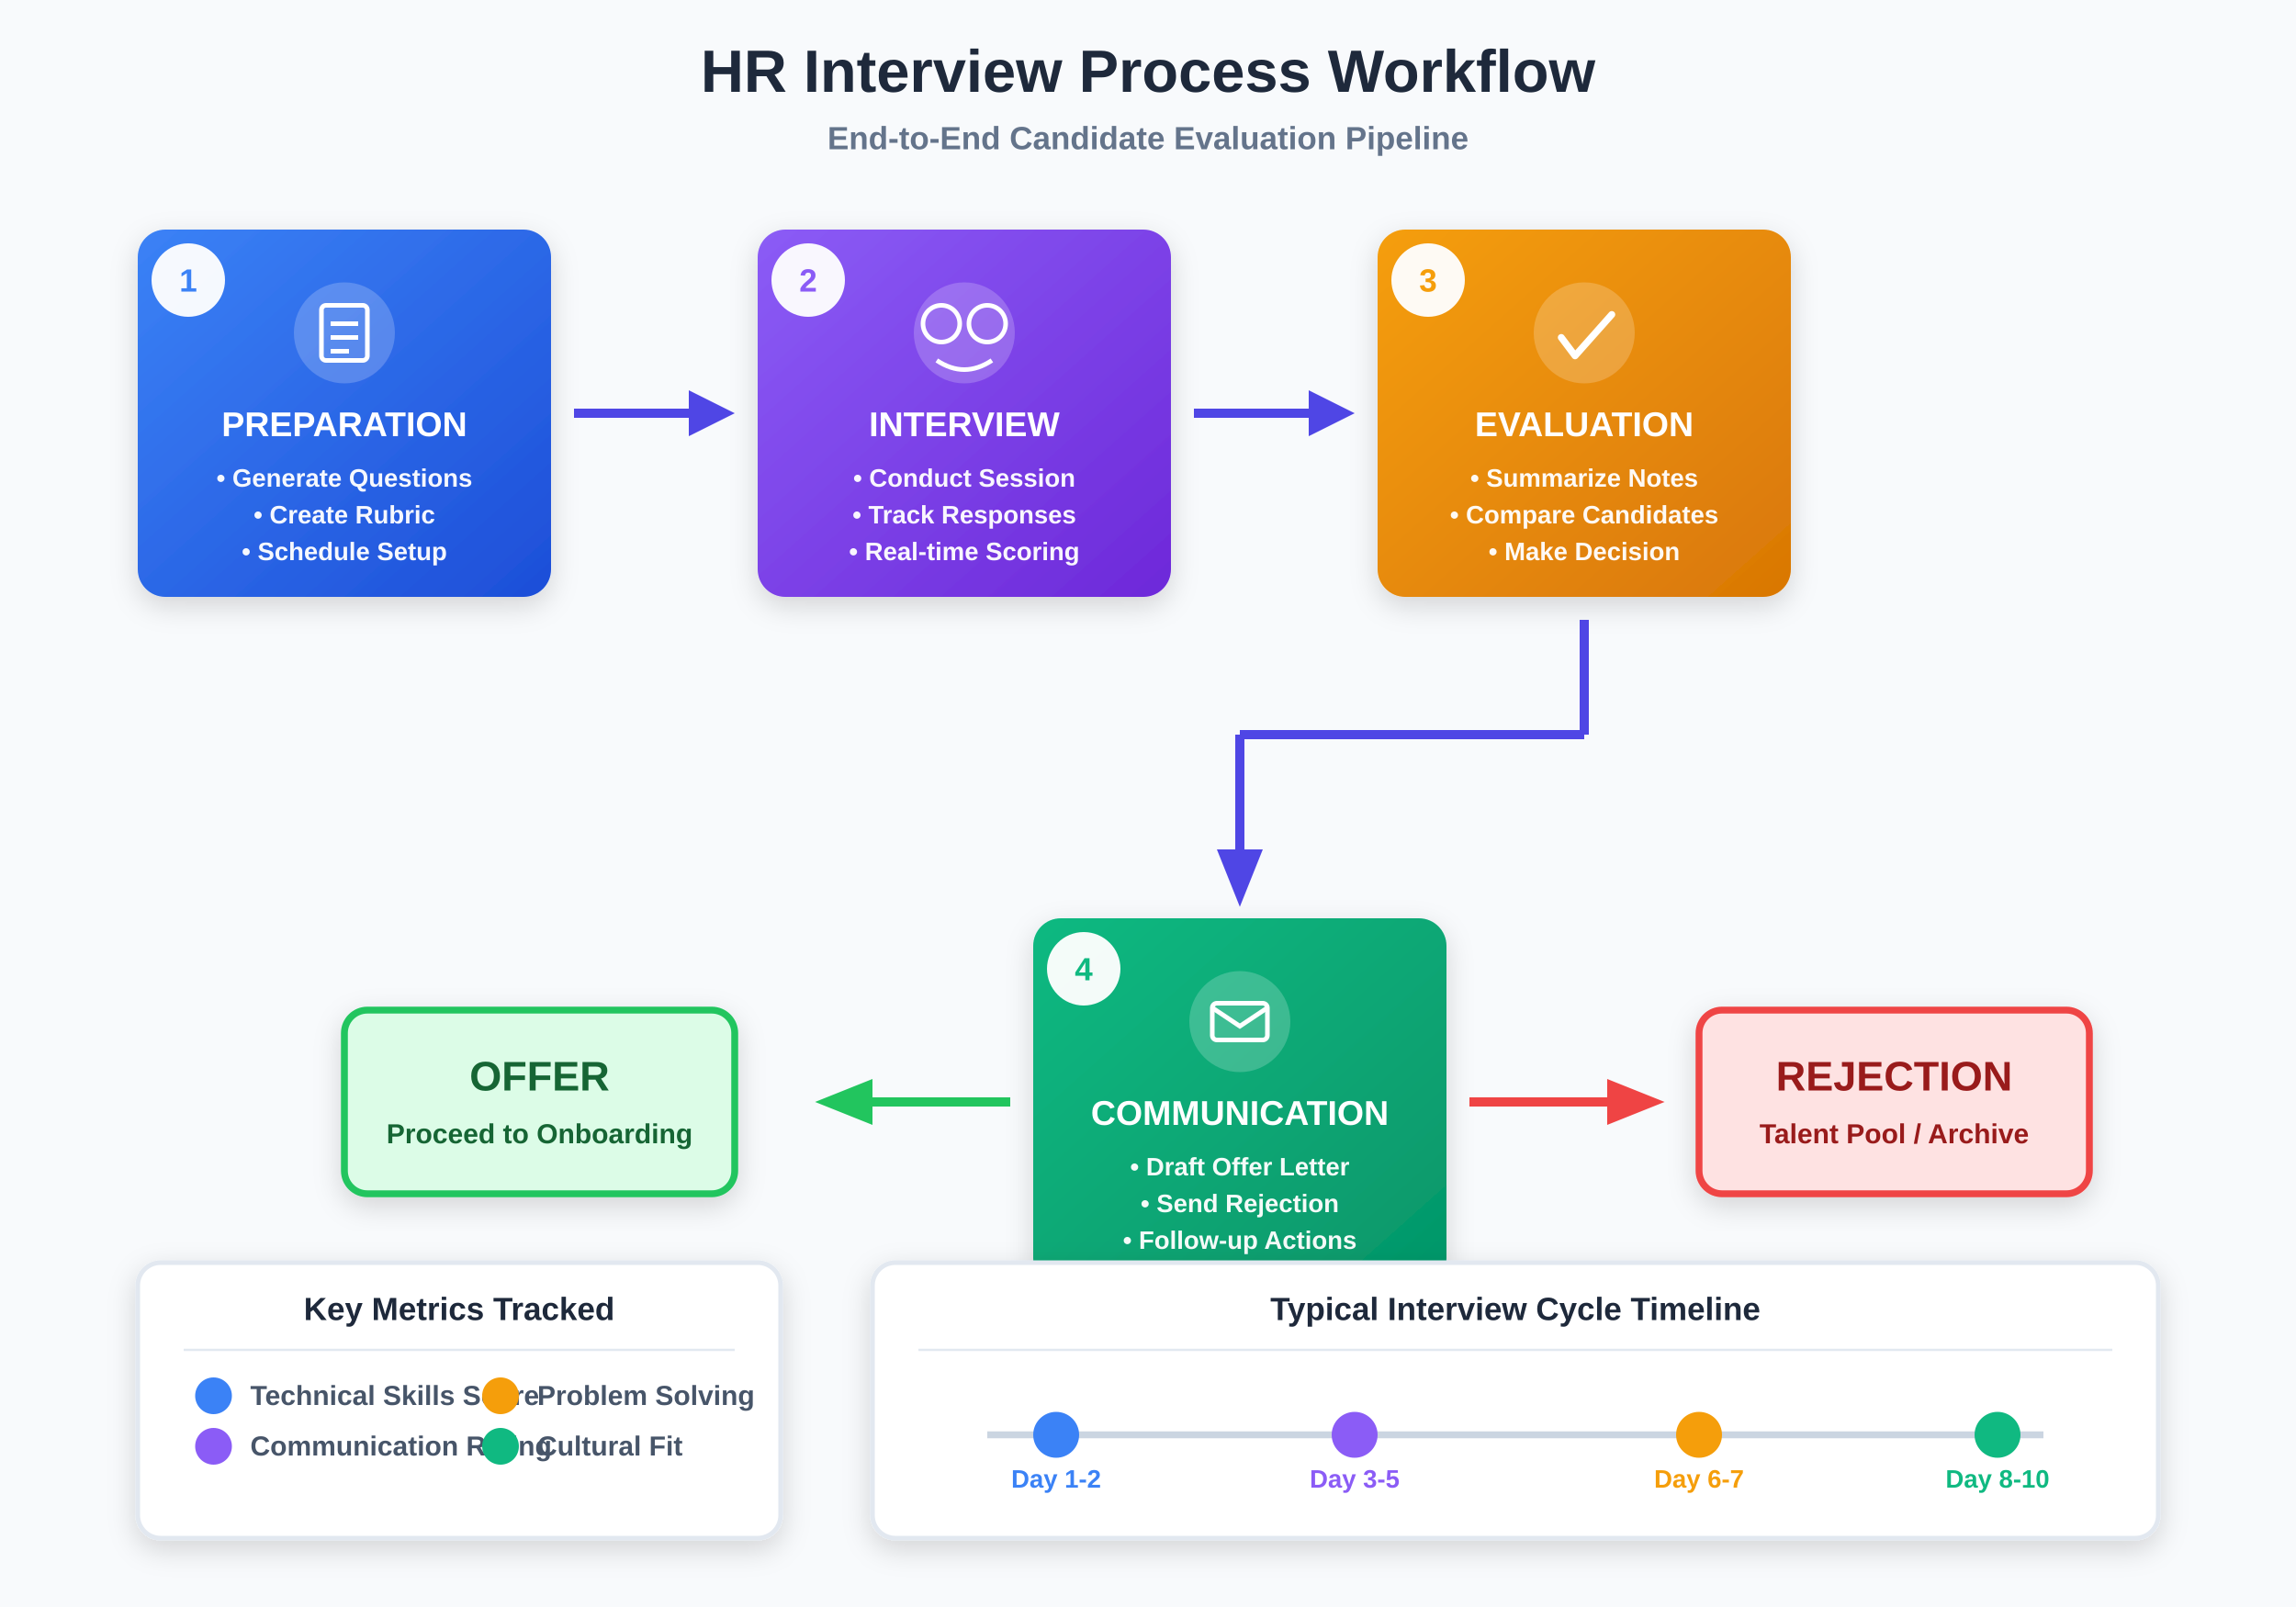
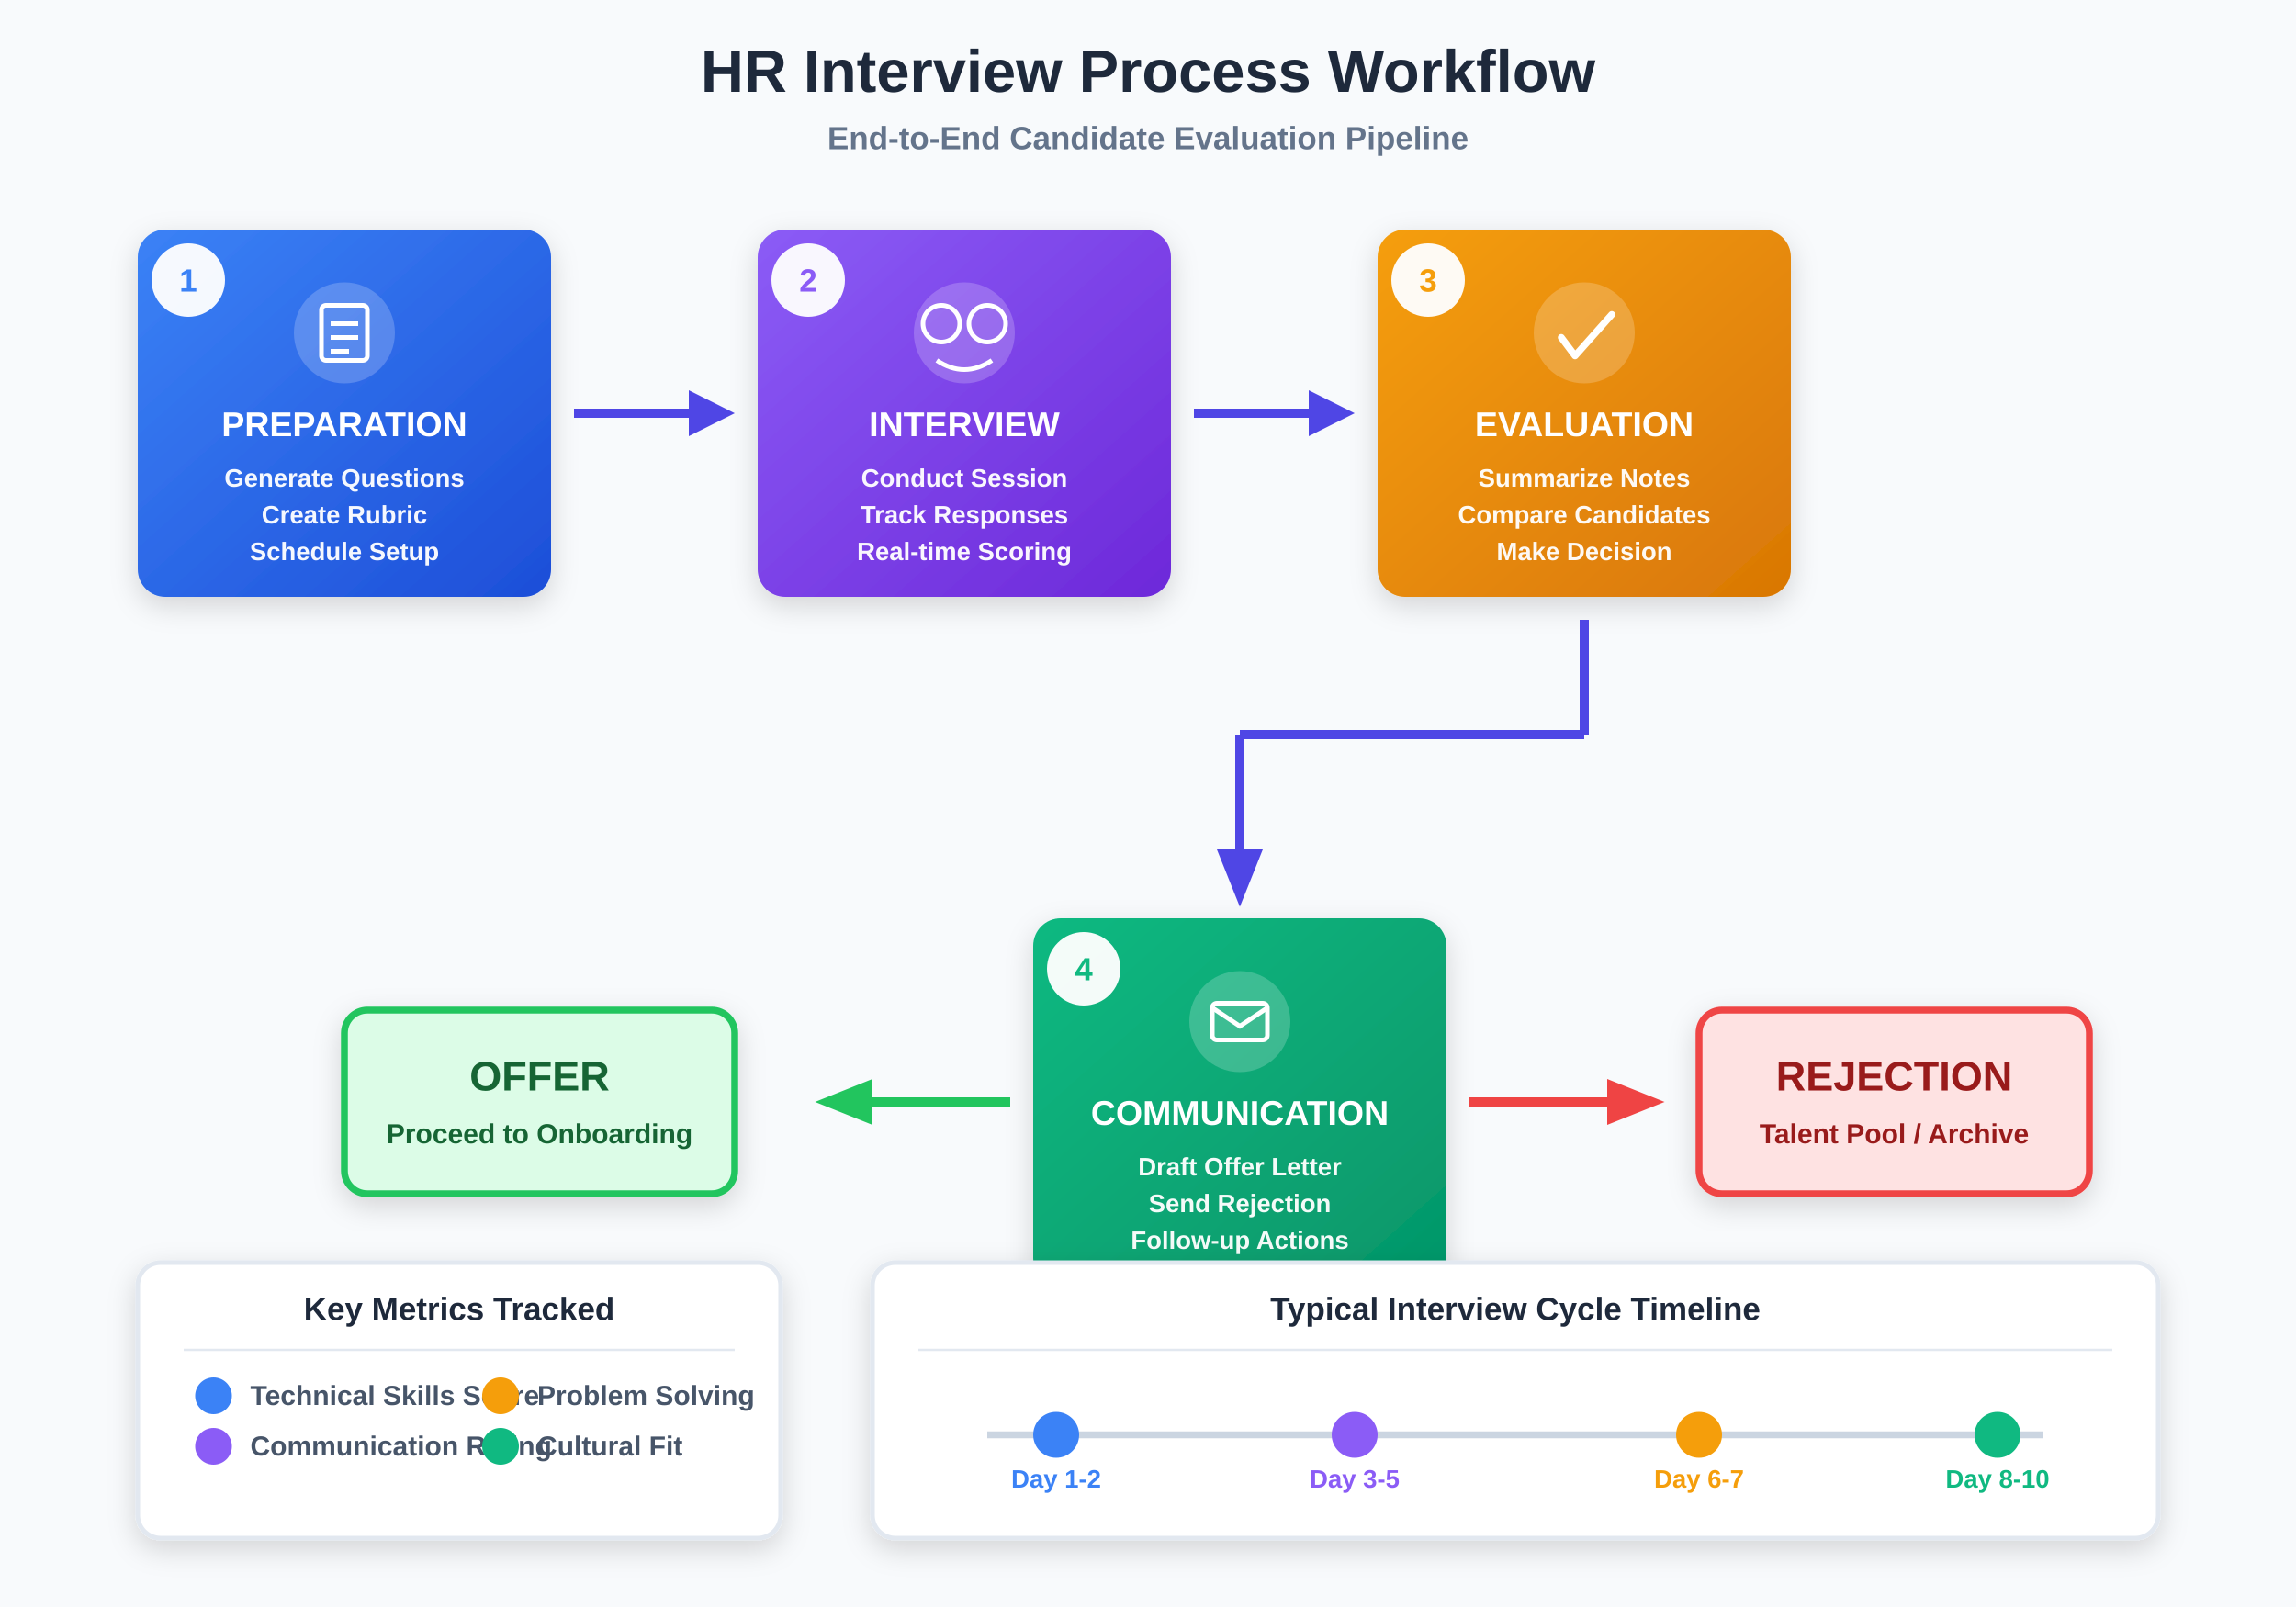
<svg xmlns="http://www.w3.org/2000/svg" viewBox="0 0 1000 700">
  <defs>
    <linearGradient id="prepGradient" x1="0%" y1="0%" x2="100%" y2="100%">
      <stop offset="0%" style="stop-color:#3B82F6;stop-opacity:1" />
      <stop offset="100%" style="stop-color:#1D4ED8;stop-opacity:1" />
    </linearGradient>
    <linearGradient id="interviewGradient" x1="0%" y1="0%" x2="100%" y2="100%">
      <stop offset="0%" style="stop-color:#8B5CF6;stop-opacity:1" />
      <stop offset="100%" style="stop-color:#6D28D9;stop-opacity:1" />
    </linearGradient>
    <linearGradient id="evalGradient" x1="0%" y1="0%" x2="100%" y2="100%">
      <stop offset="0%" style="stop-color:#F59E0B;stop-opacity:1" />
      <stop offset="100%" style="stop-color:#D97706;stop-opacity:1" />
    </linearGradient>
    <linearGradient id="commGradient" x1="0%" y1="0%" x2="100%" y2="100%">
      <stop offset="0%" style="stop-color:#10B981;stop-opacity:1" />
      <stop offset="100%" style="stop-color:#059669;stop-opacity:1" />
    </linearGradient>
    <filter id="shadow" x="-20%" y="-20%" width="140%" height="140%">
      <feDropShadow dx="0" dy="4" stdDeviation="6" flood-color="#000" flood-opacity="0.15" />
    </filter>
  </defs>
  <rect width="1000" height="700" fill="#F8FAFC" />
  <text x="500" y="40" text-anchor="middle" font-family="Arial, sans-serif" font-size="26" font-weight="bold" fill="#1E293B">
    HR Interview Process Workflow
  </text>
  <text x="500" y="65" text-anchor="middle" font-family="Arial, sans-serif" font-size="14" font-weight="bold" fill="#64748B">
    End-to-End Candidate Evaluation Pipeline
  </text>
  <g transform="translate(60, 100)">
    <rect x="0" y="0" width="180" height="160" rx="12" fill="url(#prepGradient)" filter="url(#shadow)" />
    <circle cx="22" cy="22" r="16" fill="#FFF" opacity="0.95" />
    <text x="22" y="27" text-anchor="middle" font-family="Arial, sans-serif" font-size="14" font-weight="bold" fill="#3B82F6">1</text>
    <g transform="translate(90, 45)">
      <circle cx="0" cy="0" r="22" fill="#FFF" opacity="0.2" />
      <rect x="-10" y="-12" width="20" height="24" rx="2" fill="none" stroke="#FFF" stroke-width="2" />
      <line x1="-6" y1="-4" x2="6" y2="-4" stroke="#FFF" stroke-width="2" />
      <line x1="-6" y1="2" x2="6" y2="2" stroke="#FFF" stroke-width="2" />
      <line x1="-6" y1="8" x2="2" y2="8" stroke="#FFF" stroke-width="2" />
    </g>
    <text x="90" y="90" text-anchor="middle" font-family="Arial, sans-serif" font-size="15" font-weight="bold" fill="#FFF">PREPARATION</text>
-     <text x="90" y="112" text-anchor="middle" font-family="Arial, sans-serif" font-size="11" font-weight="bold" fill="#FFF" opacity="0.95">• Generate Questions</text>
-     <text x="90" y="128" text-anchor="middle" font-family="Arial, sans-serif" font-size="11" font-weight="bold" fill="#FFF" opacity="0.95">• Create Rubric</text>
-     <text x="90" y="144" text-anchor="middle" font-family="Arial, sans-serif" font-size="11" font-weight="bold" fill="#FFF" opacity="0.95">• Schedule Setup</text>
+     <text x="90" y="112" text-anchor="middle" font-family="Arial, sans-serif" font-size="11" font-weight="bold" fill="#FFF" opacity="0.95">Generate Questions</text>
+     <text x="90" y="128" text-anchor="middle" font-family="Arial, sans-serif" font-size="11" font-weight="bold" fill="#FFF" opacity="0.95">Create Rubric</text>
+     <text x="90" y="144" text-anchor="middle" font-family="Arial, sans-serif" font-size="11" font-weight="bold" fill="#FFF" opacity="0.95">Schedule Setup</text>
  </g>
  <g transform="translate(250, 165)">
    <line x1="0" y1="15" x2="50" y2="15" stroke="#4F46E5" stroke-width="4" />
    <polygon points="50,5 70,15 50,25" fill="#4F46E5" />
  </g>
  <g transform="translate(330, 100)">
    <rect x="0" y="0" width="180" height="160" rx="12" fill="url(#interviewGradient)" filter="url(#shadow)" />
    <circle cx="22" cy="22" r="16" fill="#FFF" opacity="0.95" />
    <text x="22" y="27" text-anchor="middle" font-family="Arial, sans-serif" font-size="14" font-weight="bold" fill="#8B5CF6">2</text>
    <g transform="translate(90, 45)">
      <circle cx="0" cy="0" r="22" fill="#FFF" opacity="0.2" />
      <circle cx="-10" cy="-4" r="8" fill="none" stroke="#FFF" stroke-width="2" />
      <circle cx="10" cy="-4" r="8" fill="none" stroke="#FFF" stroke-width="2" />
      <path d="M-12 12 Q0 20 12 12" fill="none" stroke="#FFF" stroke-width="2" />
    </g>
    <text x="90" y="90" text-anchor="middle" font-family="Arial, sans-serif" font-size="15" font-weight="bold" fill="#FFF">INTERVIEW</text>
-     <text x="90" y="112" text-anchor="middle" font-family="Arial, sans-serif" font-size="11" font-weight="bold" fill="#FFF" opacity="0.95">• Conduct Session</text>
-     <text x="90" y="128" text-anchor="middle" font-family="Arial, sans-serif" font-size="11" font-weight="bold" fill="#FFF" opacity="0.95">• Track Responses</text>
-     <text x="90" y="144" text-anchor="middle" font-family="Arial, sans-serif" font-size="11" font-weight="bold" fill="#FFF" opacity="0.95">• Real-time Scoring</text>
+     <text x="90" y="112" text-anchor="middle" font-family="Arial, sans-serif" font-size="11" font-weight="bold" fill="#FFF" opacity="0.95">Conduct Session</text>
+     <text x="90" y="128" text-anchor="middle" font-family="Arial, sans-serif" font-size="11" font-weight="bold" fill="#FFF" opacity="0.95">Track Responses</text>
+     <text x="90" y="144" text-anchor="middle" font-family="Arial, sans-serif" font-size="11" font-weight="bold" fill="#FFF" opacity="0.95">Real-time Scoring</text>
  </g>
  <g transform="translate(520, 165)">
    <line x1="0" y1="15" x2="50" y2="15" stroke="#4F46E5" stroke-width="4" />
    <polygon points="50,5 70,15 50,25" fill="#4F46E5" />
  </g>
  <g transform="translate(600, 100)">
    <rect x="0" y="0" width="180" height="160" rx="12" fill="url(#evalGradient)" filter="url(#shadow)" />
    <circle cx="22" cy="22" r="16" fill="#FFF" opacity="0.95" />
    <text x="22" y="27" text-anchor="middle" font-family="Arial, sans-serif" font-size="14" font-weight="bold" fill="#F59E0B">3</text>
    <g transform="translate(90, 45)">
      <circle cx="0" cy="0" r="22" fill="#FFF" opacity="0.2" />
      <path d="M-10 2 L-4 10 L12 -8" fill="none" stroke="#FFF" stroke-width="3" stroke-linecap="round" stroke-linejoin="round" />
    </g>
    <text x="90" y="90" text-anchor="middle" font-family="Arial, sans-serif" font-size="15" font-weight="bold" fill="#FFF">EVALUATION</text>
-     <text x="90" y="112" text-anchor="middle" font-family="Arial, sans-serif" font-size="11" font-weight="bold" fill="#FFF" opacity="0.95">• Summarize Notes</text>
-     <text x="90" y="128" text-anchor="middle" font-family="Arial, sans-serif" font-size="11" font-weight="bold" fill="#FFF" opacity="0.95">• Compare Candidates</text>
-     <text x="90" y="144" text-anchor="middle" font-family="Arial, sans-serif" font-size="11" font-weight="bold" fill="#FFF" opacity="0.95">• Make Decision</text>
+     <text x="90" y="112" text-anchor="middle" font-family="Arial, sans-serif" font-size="11" font-weight="bold" fill="#FFF" opacity="0.95">Summarize Notes</text>
+     <text x="90" y="128" text-anchor="middle" font-family="Arial, sans-serif" font-size="11" font-weight="bold" fill="#FFF" opacity="0.95">Compare Candidates</text>
+     <text x="90" y="144" text-anchor="middle" font-family="Arial, sans-serif" font-size="11" font-weight="bold" fill="#FFF" opacity="0.95">Make Decision</text>
  </g>
  <g>
    <line x1="690" y1="270" x2="690" y2="320" stroke="#4F46E5" stroke-width="4" />
    <line x1="690" y1="320" x2="540" y2="320" stroke="#4F46E5" stroke-width="4" />
    <line x1="540" y1="320" x2="540" y2="370" stroke="#4F46E5" stroke-width="4" />
    <polygon points="530,370 540,395 550,370" fill="#4F46E5" />
  </g>
  <g transform="translate(450, 400)">
    <rect x="0" y="0" width="180" height="160" rx="12" fill="url(#commGradient)" filter="url(#shadow)" />
    <circle cx="22" cy="22" r="16" fill="#FFF" opacity="0.95" />
    <text x="22" y="27" text-anchor="middle" font-family="Arial, sans-serif" font-size="14" font-weight="bold" fill="#10B981">4</text>
    <g transform="translate(90, 45)">
      <circle cx="0" cy="0" r="22" fill="#FFF" opacity="0.2" />
      <rect x="-12" y="-8" width="24" height="16" rx="2" fill="none" stroke="#FFF" stroke-width="2" />
      <path d="M-12 -6 L0 2 L12 -6" fill="none" stroke="#FFF" stroke-width="2" />
    </g>
    <text x="90" y="90" text-anchor="middle" font-family="Arial, sans-serif" font-size="15" font-weight="bold" fill="#FFF">COMMUNICATION</text>
-     <text x="90" y="112" text-anchor="middle" font-family="Arial, sans-serif" font-size="11" font-weight="bold" fill="#FFF" opacity="0.95">• Draft Offer Letter</text>
-     <text x="90" y="128" text-anchor="middle" font-family="Arial, sans-serif" font-size="11" font-weight="bold" fill="#FFF" opacity="0.95">• Send Rejection</text>
-     <text x="90" y="144" text-anchor="middle" font-family="Arial, sans-serif" font-size="11" font-weight="bold" fill="#FFF" opacity="0.95">• Follow-up Actions</text>
+     <text x="90" y="112" text-anchor="middle" font-family="Arial, sans-serif" font-size="11" font-weight="bold" fill="#FFF" opacity="0.95">Draft Offer Letter</text>
+     <text x="90" y="128" text-anchor="middle" font-family="Arial, sans-serif" font-size="11" font-weight="bold" fill="#FFF" opacity="0.95">Send Rejection</text>
+     <text x="90" y="144" text-anchor="middle" font-family="Arial, sans-serif" font-size="11" font-weight="bold" fill="#FFF" opacity="0.95">Follow-up Actions</text>
  </g>
  <g transform="translate(350, 475)">
    <line x1="90" y1="5" x2="30" y2="5" stroke="#22C55E" stroke-width="4" />
    <polygon points="30,15 5,5 30,-5" fill="#22C55E" />
  </g>
  <g transform="translate(150, 440)">
    <rect x="0" y="0" width="170" height="80" rx="10" fill="#DCFCE7" stroke="#22C55E" stroke-width="3" filter="url(#shadow)" />
    <text x="85" y="35" text-anchor="middle" font-family="Arial, sans-serif" font-size="18" font-weight="bold" fill="#166534">OFFER</text>
    <text x="85" y="58" text-anchor="middle" font-family="Arial, sans-serif" font-size="12" font-weight="bold" fill="#166534">Proceed to Onboarding</text>
  </g>
  <g transform="translate(640, 475)">
    <line x1="0" y1="5" x2="60" y2="5" stroke="#EF4444" stroke-width="4" />
    <polygon points="60,-5 85,5 60,15" fill="#EF4444" />
  </g>
  <g transform="translate(740, 440)">
    <rect x="0" y="0" width="170" height="80" rx="10" fill="#FEE2E2" stroke="#EF4444" stroke-width="3" filter="url(#shadow)" />
    <text x="85" y="35" text-anchor="middle" font-family="Arial, sans-serif" font-size="18" font-weight="bold" fill="#991B1B">REJECTION</text>
    <text x="85" y="58" text-anchor="middle" font-family="Arial, sans-serif" font-size="12" font-weight="bold" fill="#991B1B">Talent Pool / Archive</text>
  </g>
  <g transform="translate(60, 550)">
    <rect x="0" y="0" width="280" height="120" rx="10" fill="#FFF" stroke="#E2E8F0" stroke-width="2" filter="url(#shadow)" />
    <text x="140" y="25" text-anchor="middle" font-family="Arial, sans-serif" font-size="14" font-weight="bold" fill="#1E293B">Key Metrics Tracked</text>
    <line x1="20" y1="38" x2="260" y2="38" stroke="#E2E8F0" stroke-width="1" />
    <g transform="translate(25, 50)">
      <circle cx="8" cy="8" r="8" fill="#3B82F6" />
      <text x="24" y="12" font-family="Arial, sans-serif" font-size="12" font-weight="bold" fill="#475569">Technical Skills Score</text>
    </g>
    <g transform="translate(25, 72)">
      <circle cx="8" cy="8" r="8" fill="#8B5CF6" />
      <text x="24" y="12" font-family="Arial, sans-serif" font-size="12" font-weight="bold" fill="#475569">Communication Rating</text>
    </g>
    <g transform="translate(150, 50)">
      <circle cx="8" cy="8" r="8" fill="#F59E0B" />
      <text x="24" y="12" font-family="Arial, sans-serif" font-size="12" font-weight="bold" fill="#475569">Problem Solving</text>
    </g>
    <g transform="translate(150, 72)">
      <circle cx="8" cy="8" r="8" fill="#10B981" />
      <text x="24" y="12" font-family="Arial, sans-serif" font-size="12" font-weight="bold" fill="#475569">Cultural Fit</text>
    </g>
  </g>
  <g transform="translate(380, 550)">
    <rect x="0" y="0" width="560" height="120" rx="10" fill="#FFF" stroke="#E2E8F0" stroke-width="2" filter="url(#shadow)" />
    <text x="280" y="25" text-anchor="middle" font-family="Arial, sans-serif" font-size="14" font-weight="bold" fill="#1E293B">Typical Interview Cycle Timeline</text>
    <line x1="20" y1="38" x2="540" y2="38" stroke="#E2E8F0" stroke-width="1" />
    <line x1="50" y1="75" x2="510" y2="75" stroke="#CBD5E1" stroke-width="3" />
    <circle cx="80" cy="75" r="10" fill="#3B82F6" />
    <text x="80" y="98" text-anchor="middle" font-family="Arial, sans-serif" font-size="11" font-weight="bold" fill="#3B82F6">Day 1-2</text>
    <circle cx="210" cy="75" r="10" fill="#8B5CF6" />
    <text x="210" y="98" text-anchor="middle" font-family="Arial, sans-serif" font-size="11" font-weight="bold" fill="#8B5CF6">Day 3-5</text>
    <circle cx="360" cy="75" r="10" fill="#F59E0B" />
    <text x="360" y="98" text-anchor="middle" font-family="Arial, sans-serif" font-size="11" font-weight="bold" fill="#F59E0B">Day 6-7</text>
    <circle cx="490" cy="75" r="10" fill="#10B981" />
    <text x="490" y="98" text-anchor="middle" font-family="Arial, sans-serif" font-size="11" font-weight="bold" fill="#10B981">Day 8-10</text>
  </g>
</svg>
